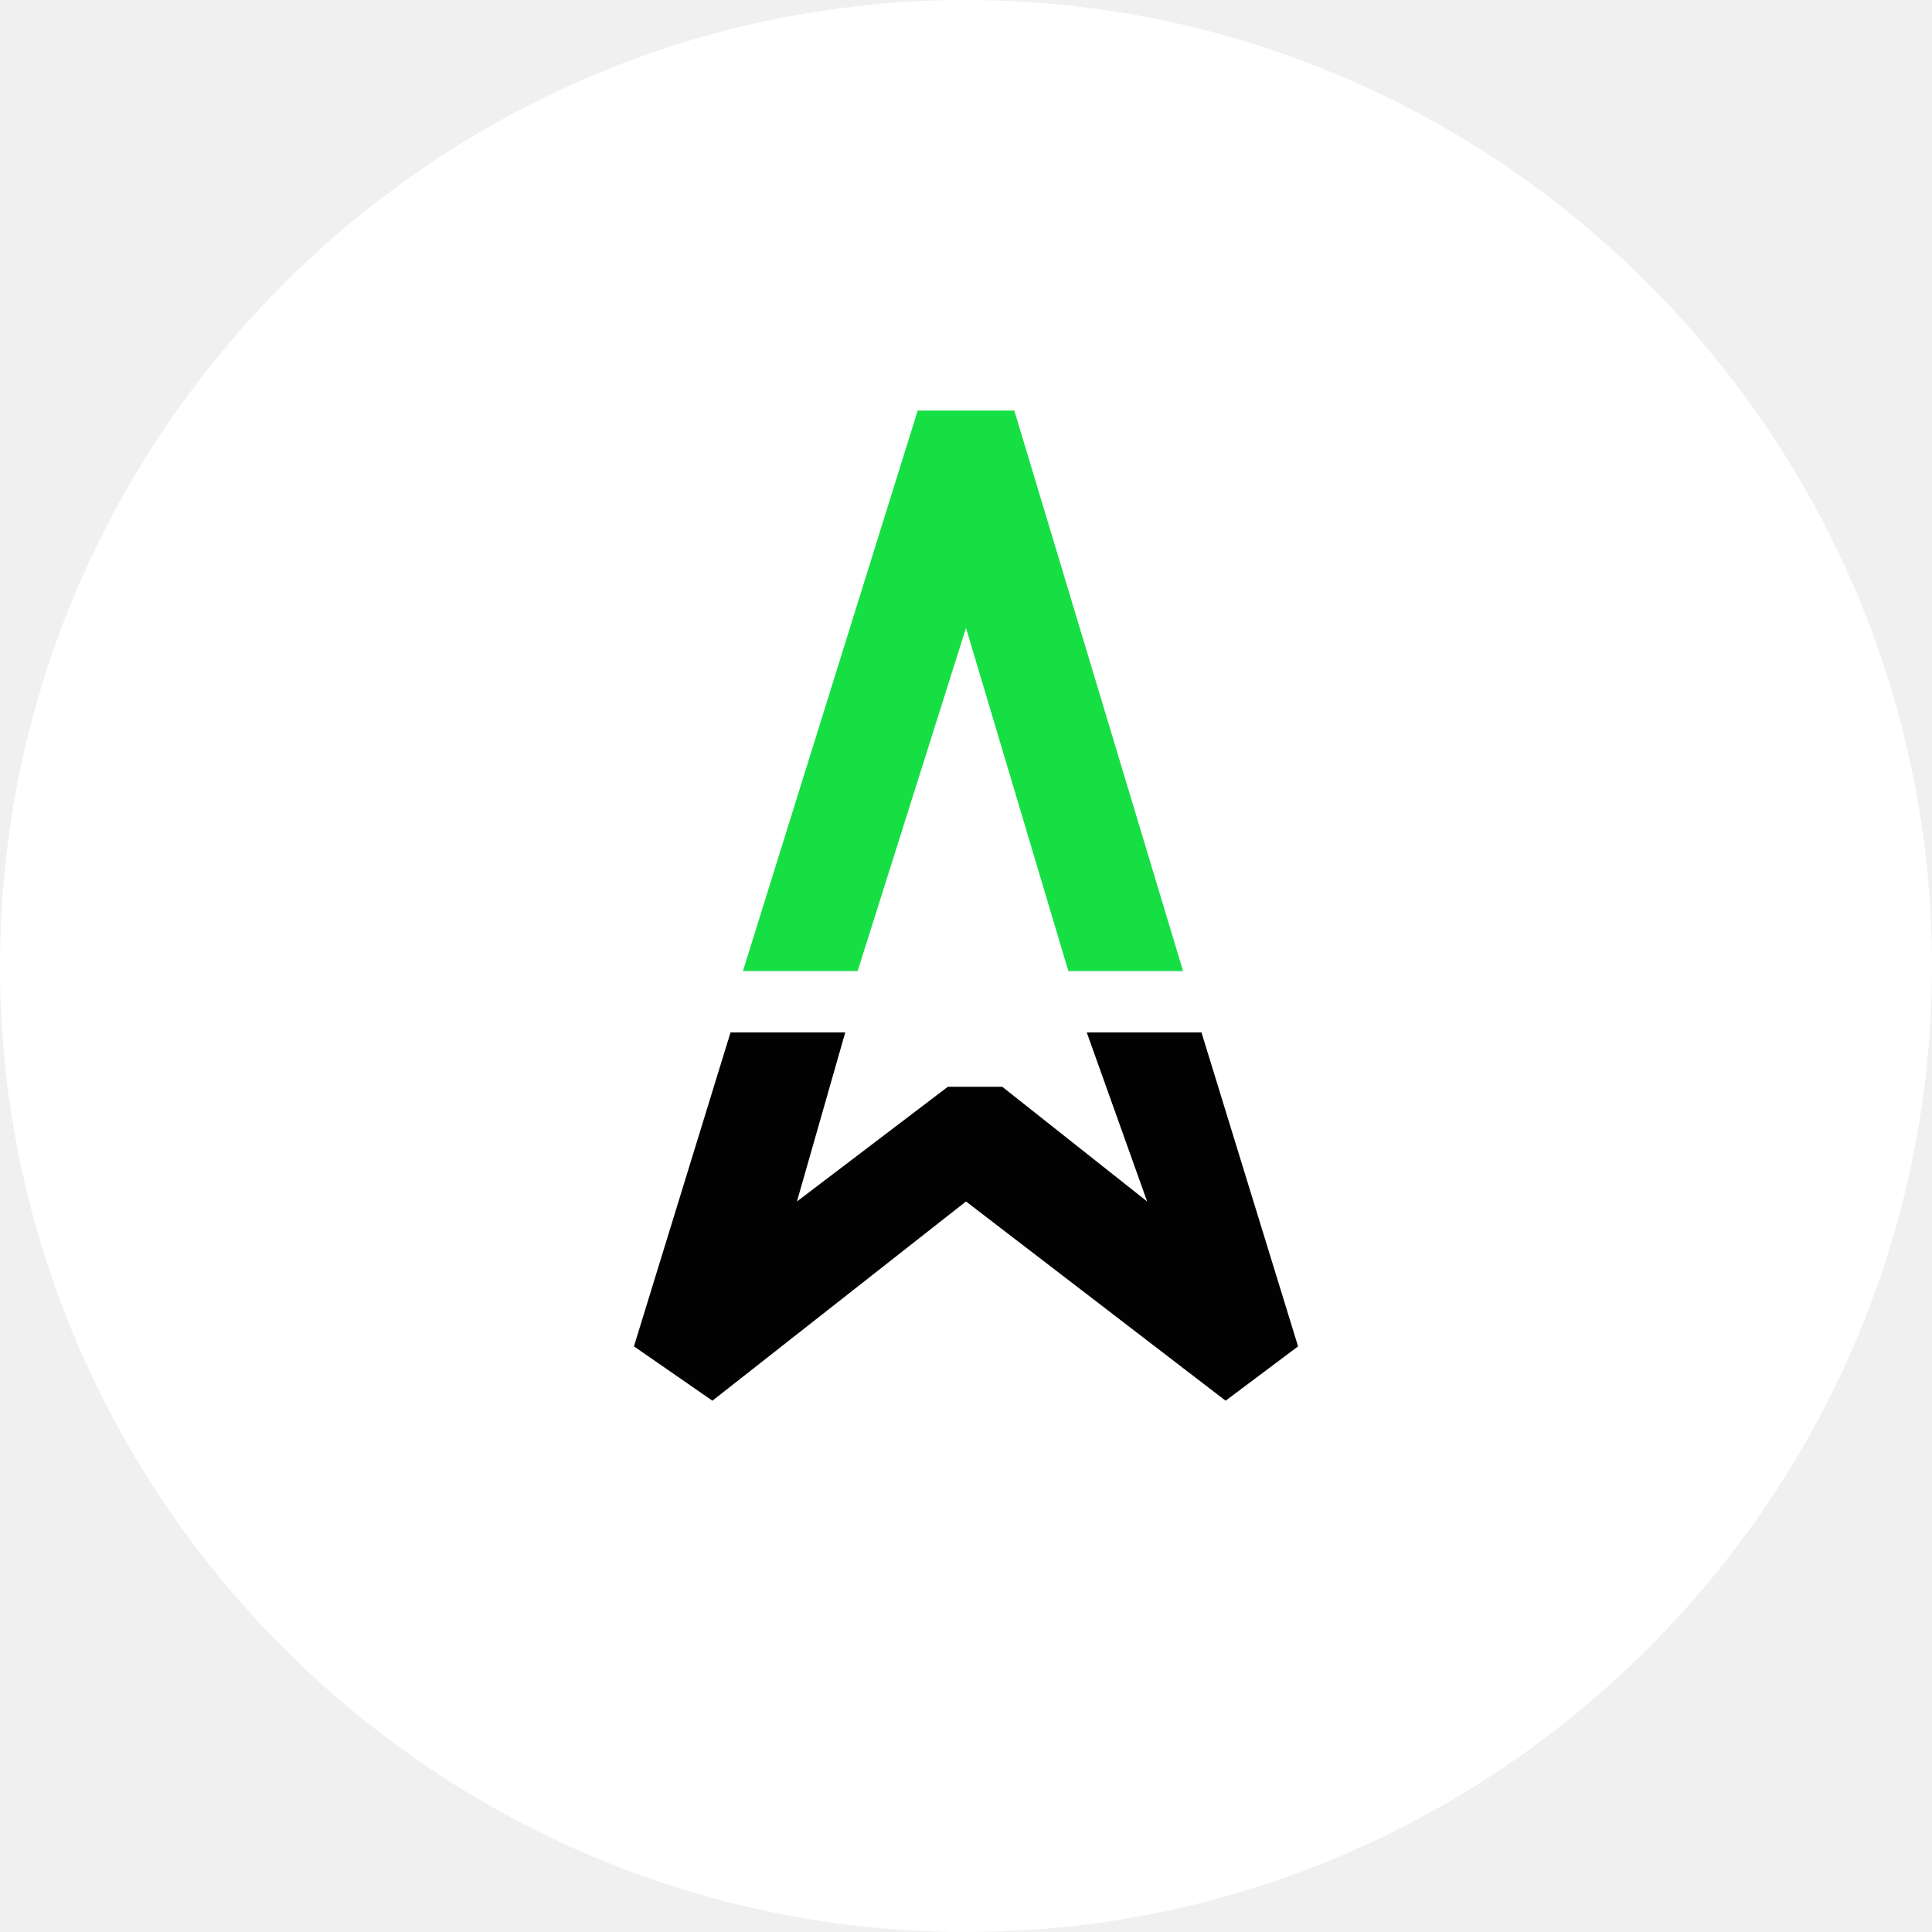
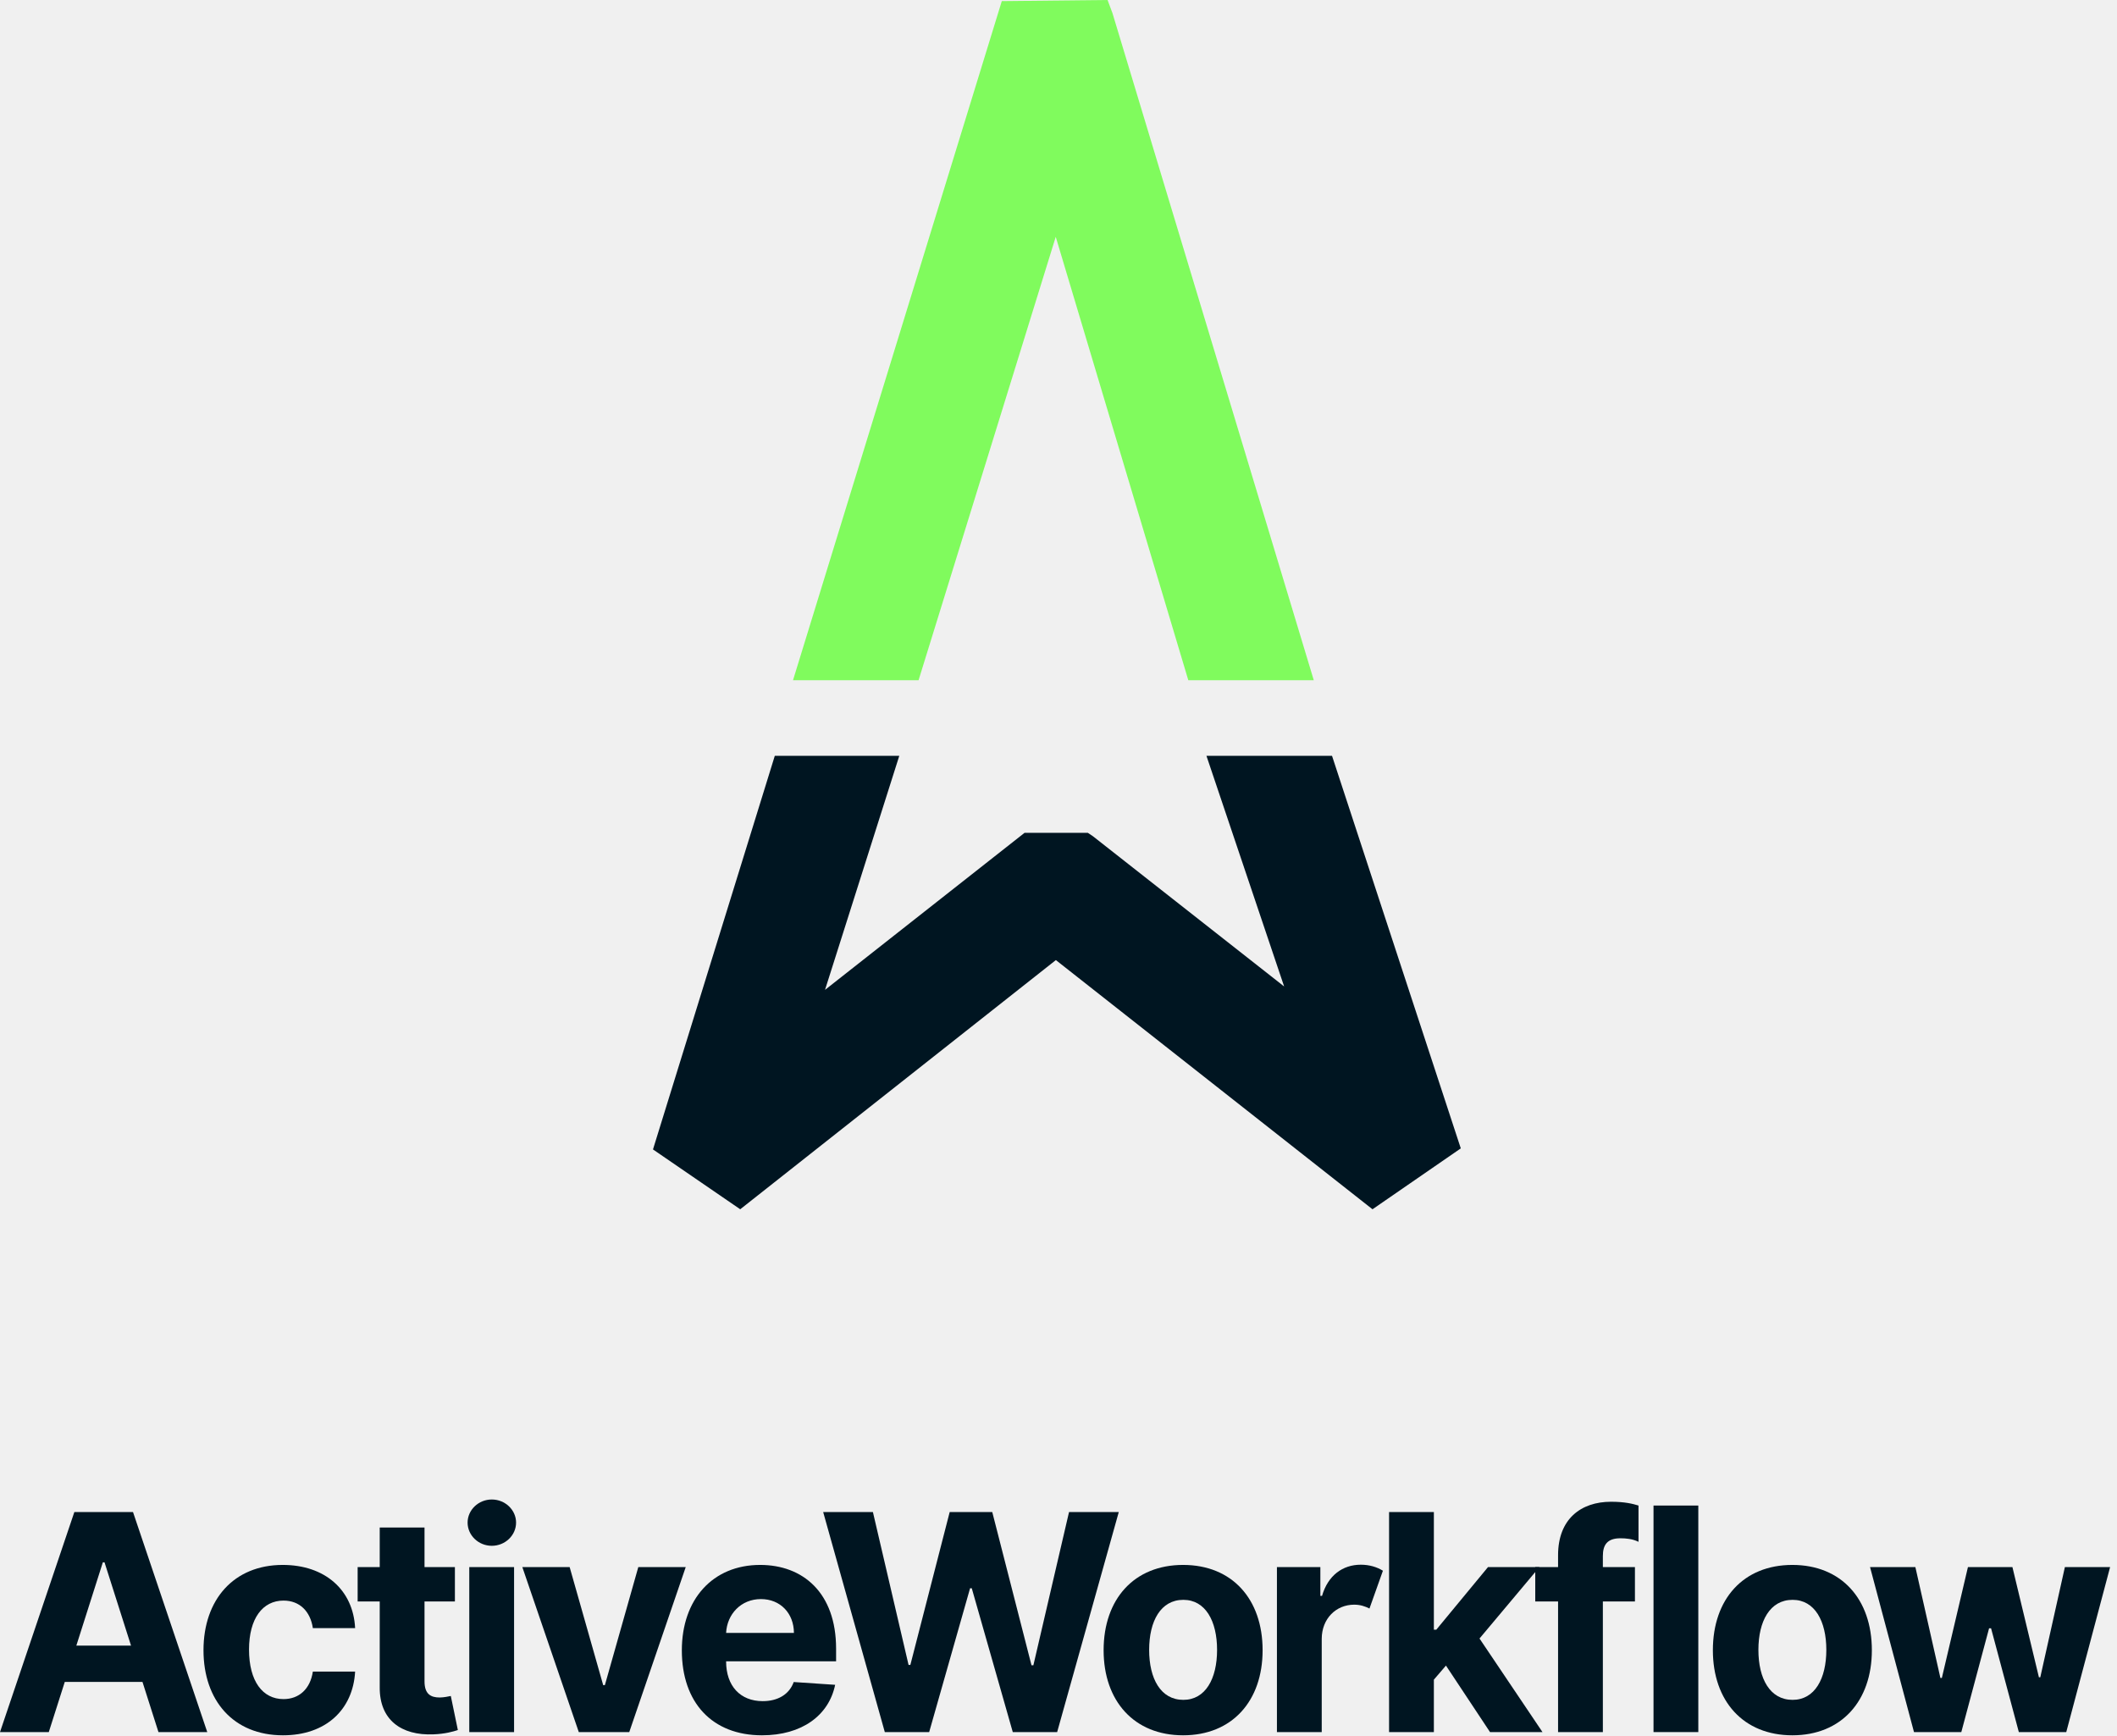
- <svg xmlns="http://www.w3.org/2000/svg" width="256" height="256" viewBox="0 0 256 256" fill="none">
-   <rect x="76.144" y="26.913" width="103.056" height="101.744" fill="#16DF44" />
-   <rect x="76.144" y="133.908" width="103.056" height="101.744" fill="#020202" />
-   <path d="M128 0C57.6 0 0 57.6 0 128C0 198.4 57.6 256 128 256C198.4 256 256 198.4 256 128C256 57.6 198.4 0 128 0ZM121.6 54.4H134.4L156.8 128.8H141.6L128 83.2L113.6 128.8H98.4L121.6 54.4ZM162.4 185.6L128 159.2L94.4 185.6L84 178.4L96.8 136.8H112L105.6 159.2L125.6 144H132.8L152 159.2L144 136.8H159.2L172 178.4L162.4 185.6Z" fill="white" />
+ <svg xmlns="http://www.w3.org/2000/svg" width="244" height="200" viewBox="0 0 244 200" fill="none">
+   <path d="M5.623 199.629L7.466 193.846H16.422L18.264 199.629H23.888L15.331 174.271H8.569L0 199.629H5.623ZM8.799 189.661L11.853 180.066H12.047L15.101 189.661H8.799Z" fill="#001521" />
+   <path d="M32.616 200C37.573 200 40.688 197.028 40.93 192.658H36.058C35.755 194.688 34.446 195.827 32.677 195.827C30.265 195.827 28.702 193.76 28.702 190.119C28.702 186.529 30.277 184.473 32.677 184.473C34.568 184.473 35.779 185.749 36.058 187.643H40.93C40.712 183.248 37.452 180.363 32.592 180.363C26.944 180.363 23.454 184.362 23.454 190.194C23.454 195.976 26.884 200 32.616 200Z" fill="#001521" />
+   <path d="M52.431 180.61H48.929V176.054H43.766V180.61H41.221V184.572H43.766V194.478C43.742 198.205 46.226 200.049 49.971 199.889C51.304 199.839 52.249 199.567 52.771 199.393L51.959 195.468C51.704 195.518 51.159 195.642 50.674 195.642C49.644 195.642 48.929 195.245 48.929 193.784V184.572H52.431V180.61Z" fill="#001521" />
+   <path d="M54.088 199.629H59.251V180.61H54.088V199.629ZM56.682 178.159C58.221 178.159 59.481 176.958 59.481 175.484C59.481 174.023 58.221 172.822 56.682 172.822C55.155 172.822 53.894 174.023 53.894 175.484C53.894 176.958 55.155 178.159 56.682 178.159Z" fill="#001521" />
+   <path d="M79.036 180.61H73.57L69.716 194.218H69.522L65.656 180.61H60.202L66.71 199.629H72.527L79.036 180.61Z" fill="#001521" />
+   <path d="M87.822 200C92.427 200 95.53 197.709 96.257 194.181L91.482 193.859C90.961 195.307 89.628 196.063 87.907 196.063C85.325 196.063 83.689 194.317 83.689 191.481V191.469H96.366V190.02C96.366 183.557 92.536 180.363 87.616 180.363C82.138 180.363 78.587 184.337 78.587 190.206C78.587 196.236 82.089 200 87.822 200ZM83.689 188.2C83.798 186.033 85.41 184.3 87.701 184.3C89.943 184.3 91.494 185.934 91.506 188.2H83.689Z" fill="#001521" />
+   <path d="M101.98 199.629H107.094L111.809 183.05H112.003L116.73 199.629H121.844L128.946 174.271H123.214L119.105 191.927H118.887L114.366 174.271H109.458L104.925 191.89H104.719L100.61 174.271H94.878L101.98 199.629Z" fill="#001521" />
+   <path d="M136.363 200C142.01 200 145.525 196.05 145.525 190.194C145.525 184.3 142.01 180.363 136.363 180.363C130.715 180.363 127.2 184.3 127.2 190.194C127.2 196.05 130.715 200 136.363 200ZM136.387 195.914C133.781 195.914 132.448 193.475 132.448 190.157C132.448 186.838 133.781 184.387 136.387 184.387C138.944 184.387 140.277 186.838 140.277 190.157C140.277 193.475 138.944 195.914 136.387 195.914Z" fill="#001521" />
+   <path d="M147.176 199.629H152.339V188.869C152.351 186.541 153.999 184.944 156.084 184.944C156.787 184.944 157.356 185.142 157.841 185.39L159.392 181.031C158.714 180.61 157.841 180.338 156.847 180.338C154.751 180.338 153.054 181.576 152.375 183.929H152.181V180.61H147.176V199.629Z" fill="#001521" />
+   <path d="M160.101 199.629H165.264V193.586L166.657 191.964L171.736 199.629H177.783L170.524 188.844L177.432 180.61H171.505L165.542 187.829H165.264V174.271H160.101V199.629Z" fill="#001521" />
+   <path d="M188.439 180.61H184.742V179.335C184.742 178.047 185.251 177.292 186.766 177.292C187.384 177.292 188.153 177.352 188.85 177.7V173.519C188.208 173.321 187.275 173.082 185.688 173.082C182.185 173.082 179.579 175.1 179.579 179.236V180.61H176.949V184.572H179.579V199.629H184.742V184.572H188.439V180.61Z" fill="#001521" />
+   <path d="M195.743 173.519H190.58V199.629H195.743V173.519Z" fill="#001521" />
+   <path d="M206.584 200C212.231 200 215.746 196.05 215.746 190.194C215.746 184.3 212.231 180.363 206.584 180.363C200.936 180.363 197.421 184.3 197.421 190.194C197.421 196.05 200.936 200 206.584 200ZM206.608 195.914C204.002 195.914 202.669 193.475 202.669 190.157C202.669 186.838 204.002 184.387 206.608 184.387C209.165 184.387 210.498 186.838 210.498 190.157C210.498 193.475 209.165 195.914 206.608 195.914Z" fill="#001521" />
+   <path d="M220.602 199.629H226.056L229.256 187.668H229.486L232.686 199.629H238.152L243.206 180.61H237.994L235.158 193.314H235.001L231.946 180.61H226.82L223.814 193.388H223.645L220.76 180.61H215.536L220.602 199.629Z" fill="#001521" />
+   <path fill-rule="evenodd" clip-rule="evenodd" d="M89.302 87.108L75.261 132.476L85.317 139.372L121.697 110.652L158.191 139.373L168.367 132.354L153.524 87.108H139.051L148.006 113.692L125.968 96.378L125.381 95.986H118.088L95.09 114.085L103.65 87.108H89.302Z" fill="#001521" />
+   <path fill-rule="evenodd" clip-rule="evenodd" d="M91.401 78.397H105.872L121.682 27.296L136.961 78.397H151.423L128.218 1.507L127.654 0L115.465 0.127L91.401 78.397Z" fill="#80FB5D" />
</svg>
